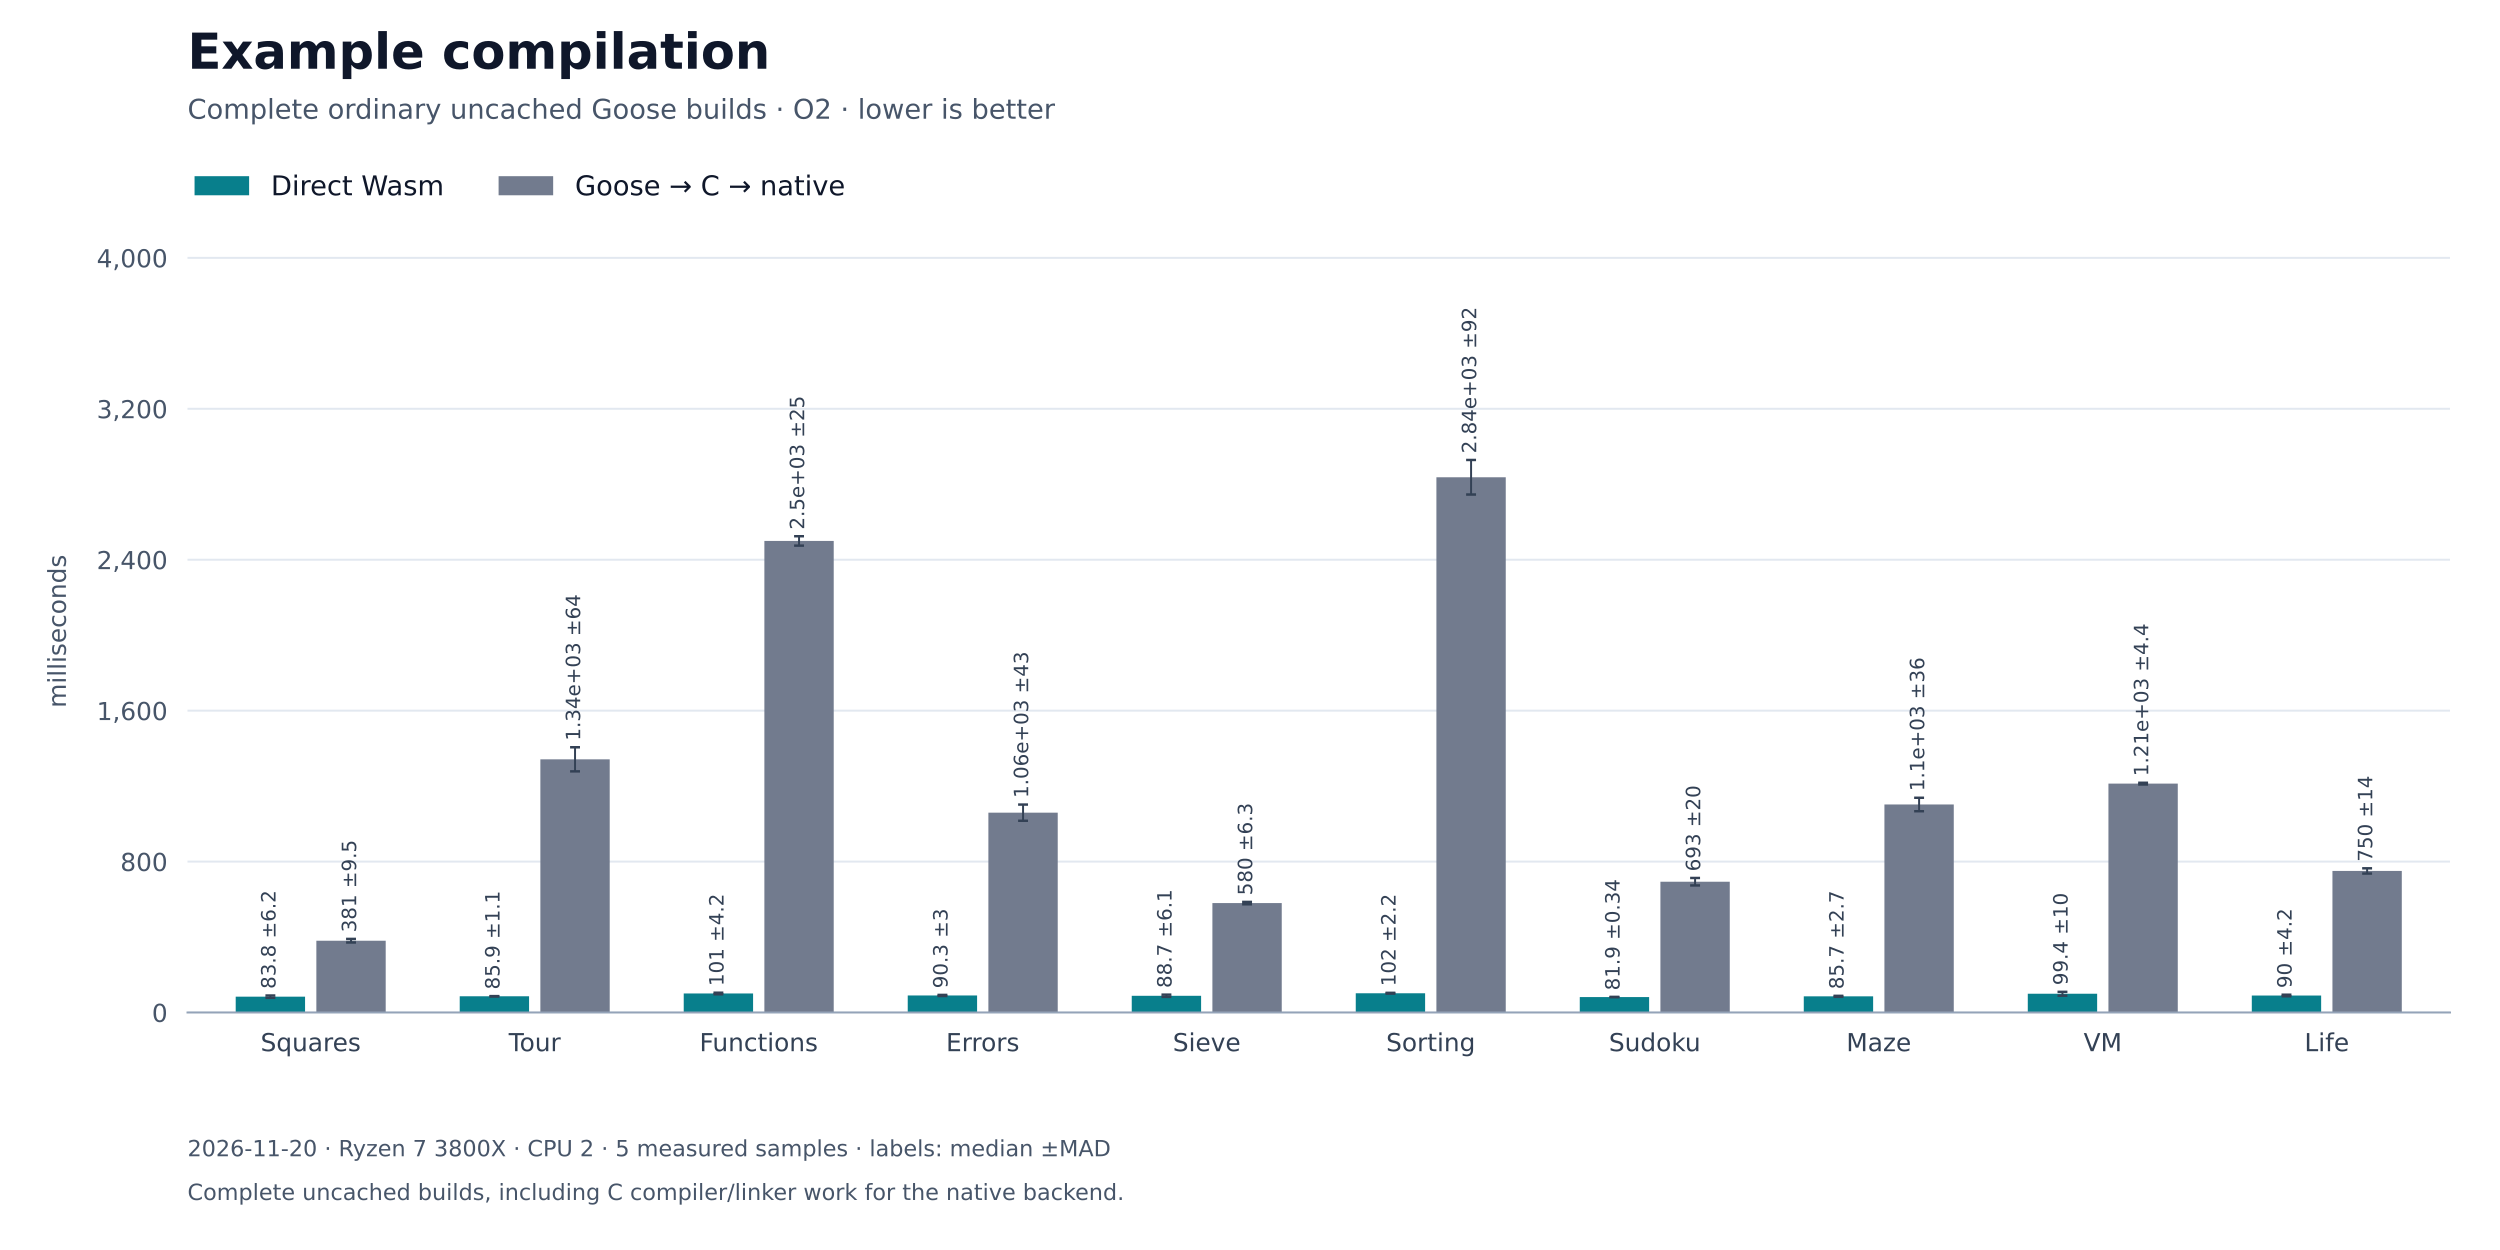
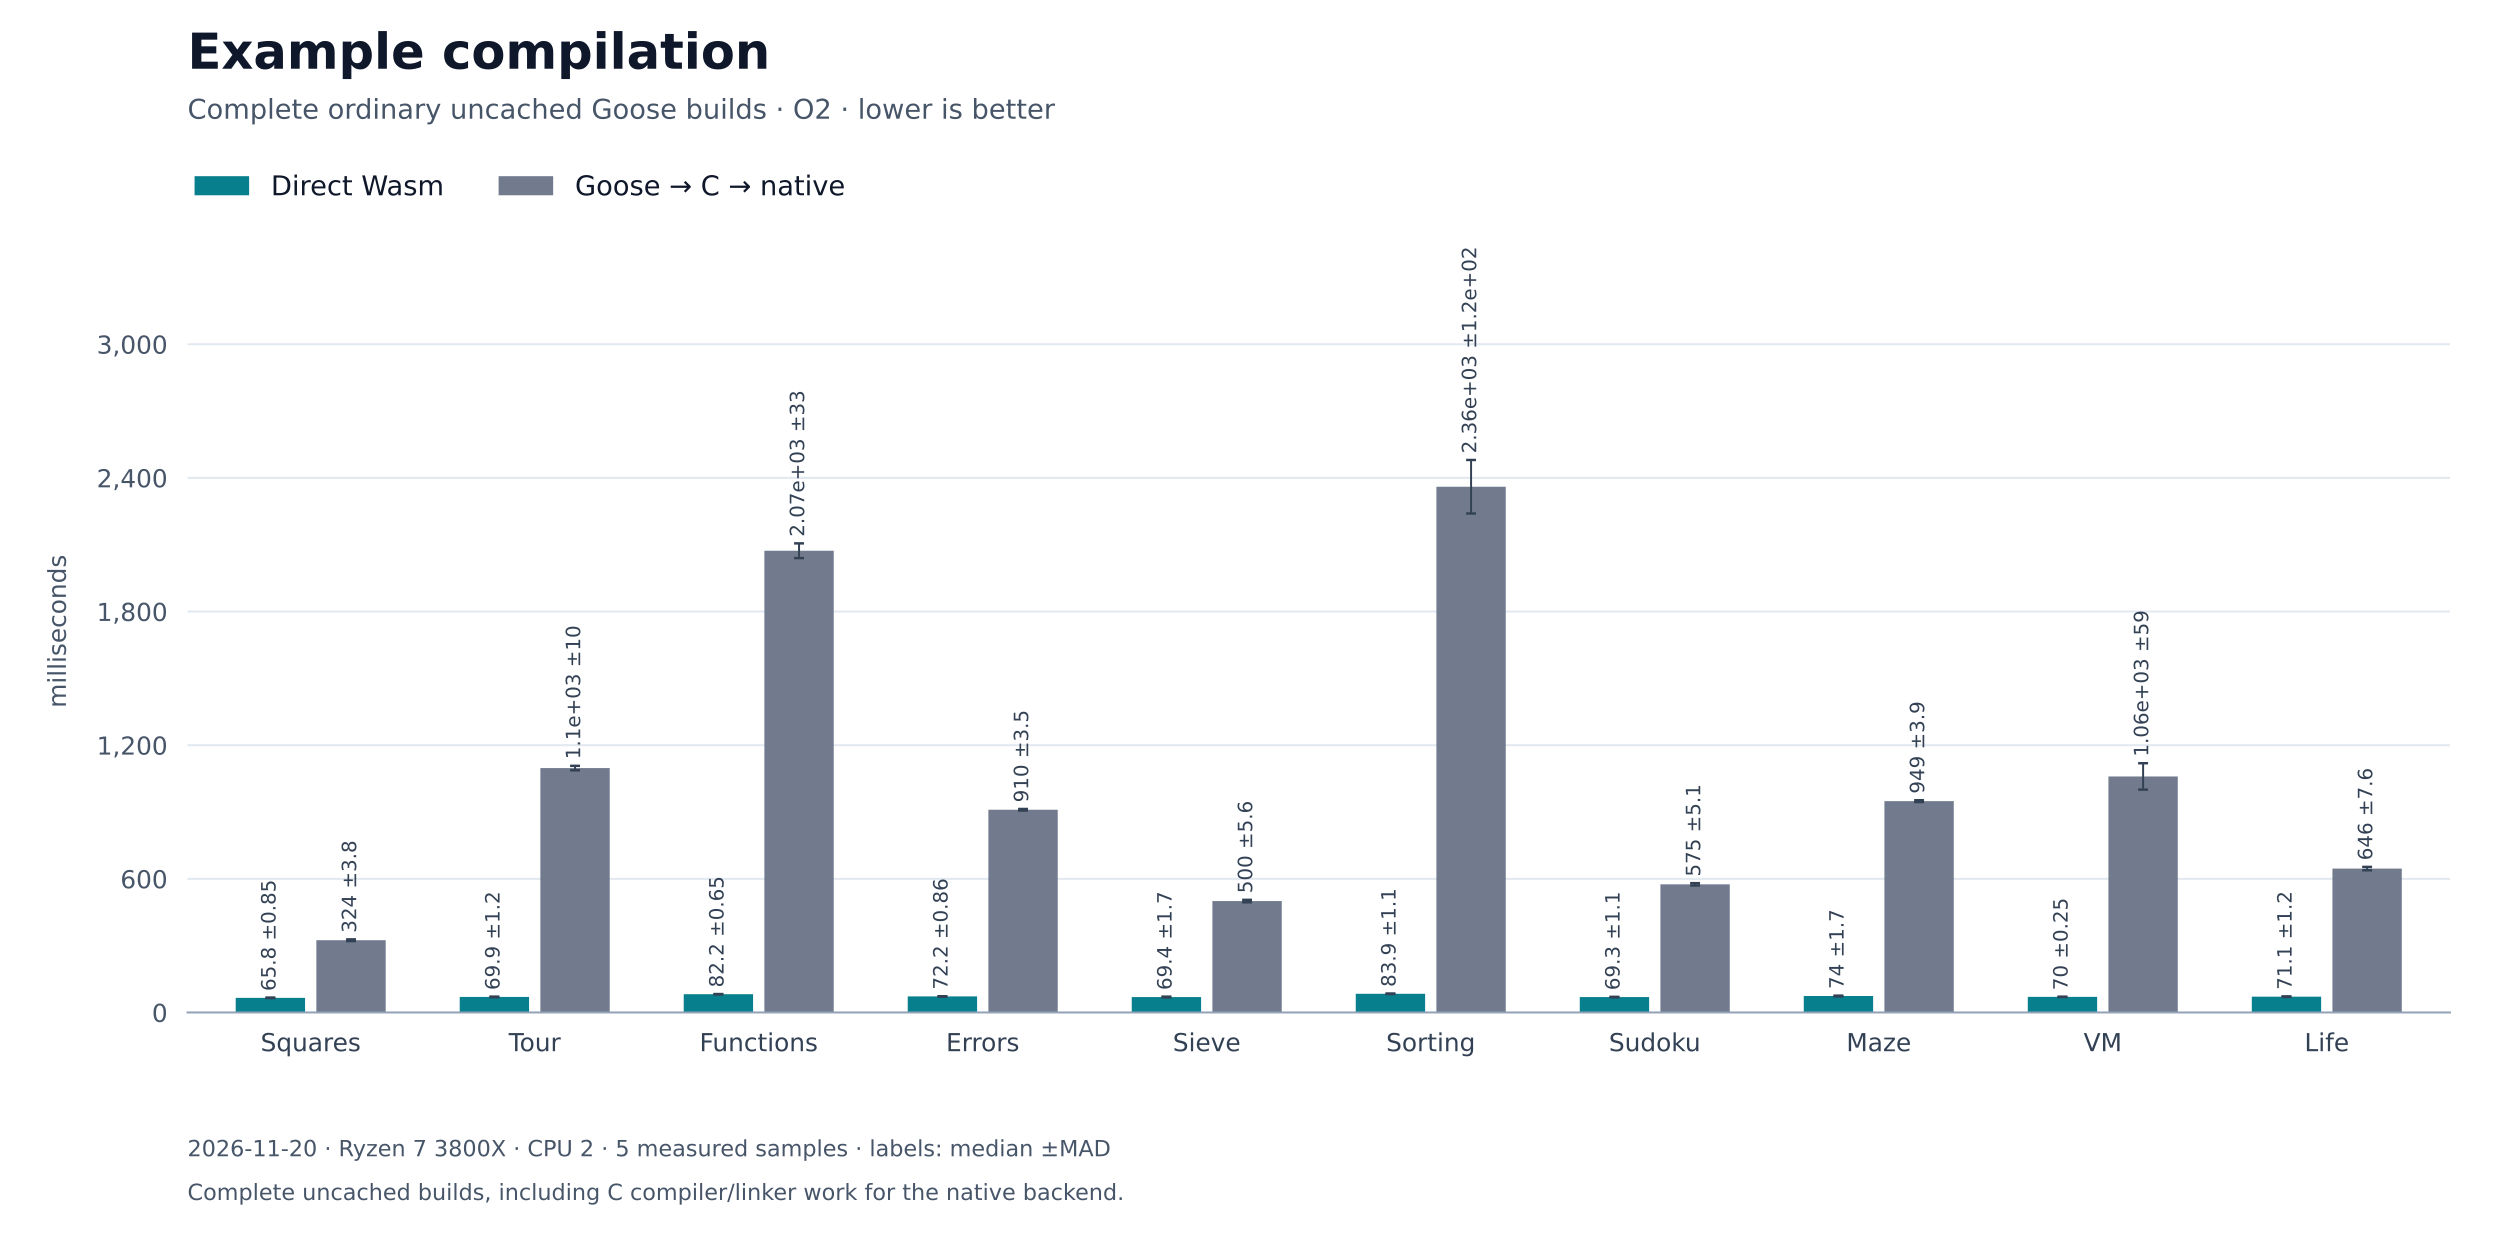
<svg xmlns="http://www.w3.org/2000/svg" xmlns:xlink="http://www.w3.org/1999/xlink" width="1008pt" height="504pt" viewBox="0 0 1008 504" version="1.1">
  <defs>
    <style type="text/css">*{stroke-linejoin: round; stroke-linecap: butt}</style>
  </defs>
  <g id="figure_1">
    <g id="patch_1">
      <path d="M 0 504 L 1008 504 L 1008 0 L 0 0 z " style="fill: #ffffff" />
    </g>
    <g id="axes_1">
      <g id="patch_2">
        <path d="M 75.6 408.24 L 987.84 408.24 L 987.84 100.8 L 75.6 100.8 z " style="fill: #ffffff" />
      </g>
      <g id="matplotlib.axis_1">
        <g id="xtick_1">
          <g id="line2d_1" />
          <g id="text_1">
            <text style="font-size: 10px; font-family: 'DejaVu Sans'; text-anchor: middle; fill: #334155" x="125.276" y="423.838" transform="rotate(-0 125.2764 423.8377)">Squares</text>
          </g>
        </g>
        <g id="xtick_2">
          <g id="line2d_2" />
          <g id="text_2">
            <text style="font-size: 10px; font-family: 'DejaVu Sans'; text-anchor: middle; fill: #334155" x="215.597" y="423.838" transform="rotate(-0 215.5972 423.8377)">Tour</text>
          </g>
        </g>
        <g id="xtick_3">
          <g id="line2d_3" />
          <g id="text_3">
            <text style="font-size: 10px; font-family: 'DejaVu Sans'; text-anchor: middle; fill: #334155" x="305.918" y="423.838" transform="rotate(-0 305.918 423.8384)">Functions</text>
          </g>
        </g>
        <g id="xtick_4">
          <g id="line2d_4" />
          <g id="text_4">
            <text style="font-size: 10px; font-family: 'DejaVu Sans'; text-anchor: middle; fill: #334155" x="396.239" y="423.838" transform="rotate(-0 396.2388 423.8377)">Errors</text>
          </g>
        </g>
        <g id="xtick_5">
          <g id="line2d_5" />
          <g id="text_5">
            <text style="font-size: 10px; font-family: 'DejaVu Sans'; text-anchor: middle; fill: #334155" x="486.56" y="423.838" transform="rotate(-0 486.5596 423.8384)">Sieve</text>
          </g>
        </g>
        <g id="xtick_6">
          <g id="line2d_6" />
          <g id="text_6">
            <text style="font-size: 10px; font-family: 'DejaVu Sans'; text-anchor: middle; fill: #334155" x="576.88" y="423.838" transform="rotate(-0 576.8804 423.8384)">Sorting</text>
          </g>
        </g>
        <g id="xtick_7">
          <g id="line2d_7" />
          <g id="text_7">
            <text style="font-size: 10px; font-family: 'DejaVu Sans'; text-anchor: middle; fill: #334155" x="667.201" y="423.838" transform="rotate(-0 667.2012 423.8384)">Sudoku</text>
          </g>
        </g>
        <g id="xtick_8">
          <g id="line2d_8" />
          <g id="text_8">
            <text style="font-size: 10px; font-family: 'DejaVu Sans'; text-anchor: middle; fill: #334155" x="757.522" y="423.838" transform="rotate(-0 757.522 423.8377)">Maze</text>
          </g>
        </g>
        <g id="xtick_9">
          <g id="line2d_9" />
          <g id="text_9">
            <text style="font-size: 10px; font-family: 'DejaVu Sans'; text-anchor: middle; fill: #334155" x="847.843" y="423.838" transform="rotate(-0 847.8428 423.8377)">VM</text>
          </g>
        </g>
        <g id="xtick_10">
          <g id="line2d_10" />
          <g id="text_10">
            <text style="font-size: 10px; font-family: 'DejaVu Sans'; text-anchor: middle; fill: #334155" x="938.164" y="423.838" transform="rotate(-0 938.1636 423.8384)">Life</text>
          </g>
        </g>
      </g>
      <g id="matplotlib.axis_2">
        <g id="ytick_1">
          <g id="line2d_11">
            <path d="M 75.6 408.24 L 987.84 408.24 " clip-path="url(#p27fe2b42cb)" style="fill: none; stroke: #e2e8f0; stroke-width: 0.8; stroke-linecap: square" />
          </g>
          <g id="line2d_12" />
          <g id="text_11">
            <text style="font-size: 10px; font-family: 'DejaVu Sans'; text-anchor: end; fill: #475569" x="67.6" y="412.039" transform="rotate(-0 67.6 412.0388)">0</text>
          </g>
        </g>
        <g id="ytick_2">
          <g id="line2d_13">
-             <path d="M 75.6 347.388 L 987.84 347.388 " clip-path="url(#p27fe2b42cb)" style="fill: none; stroke: #e2e8f0; stroke-width: 0.8; stroke-linecap: square" />
+             <path d="M 75.6 354.351 L 987.84 354.351 " clip-path="url(#p27fe2b42cb)" style="fill: none; stroke: #e2e8f0; stroke-width: 0.8; stroke-linecap: square" />
          </g>
          <g id="line2d_14" />
          <g id="text_12">
-             <text style="font-size: 10px; font-family: 'DejaVu Sans'; text-anchor: end; fill: #475569" x="67.6" y="351.187" transform="rotate(-0 67.6 351.1867)">800</text>
+             <text style="font-size: 10px; font-family: 'DejaVu Sans'; text-anchor: end; fill: #475569" x="67.6" y="358.15" transform="rotate(-0 67.6 358.1498)">600</text>
          </g>
        </g>
        <g id="ytick_3">
          <g id="line2d_15">
-             <path d="M 75.6 286.536 L 987.84 286.536 " clip-path="url(#p27fe2b42cb)" style="fill: none; stroke: #e2e8f0; stroke-width: 0.8; stroke-linecap: square" />
+             <path d="M 75.6 300.462 L 987.84 300.462 " clip-path="url(#p27fe2b42cb)" style="fill: none; stroke: #e2e8f0; stroke-width: 0.8; stroke-linecap: square" />
          </g>
          <g id="line2d_16" />
          <g id="text_13">
-             <text style="font-size: 10px; font-family: 'DejaVu Sans'; text-anchor: end; fill: #475569" x="67.6" y="290.335" transform="rotate(-0 67.6 290.3346)">1,600</text>
+             <text style="font-size: 10px; font-family: 'DejaVu Sans'; text-anchor: end; fill: #475569" x="67.6" y="304.261" transform="rotate(-0 67.6 304.2607)">1,200</text>
          </g>
        </g>
        <g id="ytick_4">
          <g id="line2d_17">
-             <path d="M 75.6 225.684 L 987.84 225.684 " clip-path="url(#p27fe2b42cb)" style="fill: none; stroke: #e2e8f0; stroke-width: 0.8; stroke-linecap: square" />
+             <path d="M 75.6 246.573 L 987.84 246.573 " clip-path="url(#p27fe2b42cb)" style="fill: none; stroke: #e2e8f0; stroke-width: 0.8; stroke-linecap: square" />
          </g>
          <g id="line2d_18" />
          <g id="text_14">
-             <text style="font-size: 10px; font-family: 'DejaVu Sans'; text-anchor: end; fill: #475569" x="67.6" y="229.483" transform="rotate(-0 67.6 229.4825)">2,400</text>
+             <text style="font-size: 10px; font-family: 'DejaVu Sans'; text-anchor: end; fill: #475569" x="67.6" y="250.372" transform="rotate(-0 67.6 250.3716)">1,800</text>
          </g>
        </g>
        <g id="ytick_5">
          <g id="line2d_19">
-             <path d="M 75.6 164.832 L 987.84 164.832 " clip-path="url(#p27fe2b42cb)" style="fill: none; stroke: #e2e8f0; stroke-width: 0.8; stroke-linecap: square" />
+             <path d="M 75.6 192.684 L 987.84 192.684 " clip-path="url(#p27fe2b42cb)" style="fill: none; stroke: #e2e8f0; stroke-width: 0.8; stroke-linecap: square" />
          </g>
          <g id="line2d_20" />
          <g id="text_15">
-             <text style="font-size: 10px; font-family: 'DejaVu Sans'; text-anchor: end; fill: #475569" x="67.6" y="168.63" transform="rotate(-0 67.6 168.6305)">3,200</text>
+             <text style="font-size: 10px; font-family: 'DejaVu Sans'; text-anchor: end; fill: #475569" x="67.6" y="196.483" transform="rotate(-0 67.6 196.4826)">2,400</text>
          </g>
        </g>
        <g id="ytick_6">
          <g id="line2d_21">
-             <path d="M 75.6 103.98 L 987.84 103.98 " clip-path="url(#p27fe2b42cb)" style="fill: none; stroke: #e2e8f0; stroke-width: 0.8; stroke-linecap: square" />
+             <path d="M 75.6 138.795 L 987.84 138.795 " clip-path="url(#p27fe2b42cb)" style="fill: none; stroke: #e2e8f0; stroke-width: 0.8; stroke-linecap: square" />
          </g>
          <g id="line2d_22" />
          <g id="text_16">
-             <text style="font-size: 10px; font-family: 'DejaVu Sans'; text-anchor: end; fill: #475569" x="67.6" y="107.778" transform="rotate(-0 67.6 107.7784)">4,000</text>
+             <text style="font-size: 10px; font-family: 'DejaVu Sans'; text-anchor: end; fill: #475569" x="67.6" y="142.594" transform="rotate(-0 67.6 142.5935)">3,000</text>
          </g>
        </g>
        <g id="text_17">
          <text style="font-size: 10px; font-family: 'DejaVu Sans'; text-anchor: middle; fill: #475569" x="26.57" y="254.52" transform="rotate(-90 26.56953 254.52)">milliseconds</text>
        </g>
      </g>
      <g id="patch_3">
-         <path d="M 95.037 408.24 L 123 408.24 L 123 401.866 L 95.037 401.866 z " clip-path="url(#p27fe2b42cb)" style="fill: #087f8c" />
+         <path d="M 95.037 408.24 L 123 408.24 L 123 402.329 L 95.037 402.329 z " clip-path="url(#p27fe2b42cb)" style="fill: #087f8c" />
      </g>
      <g id="patch_4">
-         <path d="M 185.358 408.24 L 213.321 408.24 L 213.321 401.702 L 185.358 401.702 z " clip-path="url(#p27fe2b42cb)" style="fill: #087f8c" />
+         <path d="M 185.358 408.24 L 213.321 408.24 L 213.321 401.961 L 185.358 401.961 z " clip-path="url(#p27fe2b42cb)" style="fill: #087f8c" />
      </g>
      <g id="patch_5">
-         <path d="M 275.679 408.24 L 303.642 408.24 L 303.642 400.568 L 275.679 400.568 z " clip-path="url(#p27fe2b42cb)" style="fill: #087f8c" />
+         <path d="M 275.679 408.24 L 303.642 408.24 L 303.642 400.853 L 275.679 400.853 z " clip-path="url(#p27fe2b42cb)" style="fill: #087f8c" />
      </g>
      <g id="patch_6">
-         <path d="M 365.999 408.24 L 393.963 408.24 L 393.963 401.372 L 365.999 401.372 z " clip-path="url(#p27fe2b42cb)" style="fill: #087f8c" />
+         <path d="M 365.999 408.24 L 393.963 408.24 L 393.963 401.752 L 365.999 401.752 z " clip-path="url(#p27fe2b42cb)" style="fill: #087f8c" />
      </g>
      <g id="patch_7">
-         <path d="M 456.32 408.24 L 484.284 408.24 L 484.284 401.496 L 456.32 401.496 z " clip-path="url(#p27fe2b42cb)" style="fill: #087f8c" />
+         <path d="M 456.32 408.24 L 484.284 408.24 L 484.284 402.005 L 456.32 402.005 z " clip-path="url(#p27fe2b42cb)" style="fill: #087f8c" />
      </g>
      <g id="patch_8">
-         <path d="M 546.641 408.24 L 574.604 408.24 L 574.604 400.474 L 546.641 400.474 z " clip-path="url(#p27fe2b42cb)" style="fill: #087f8c" />
+         <path d="M 546.641 408.24 L 574.604 408.24 L 574.604 400.702 L 546.641 400.702 z " clip-path="url(#p27fe2b42cb)" style="fill: #087f8c" />
      </g>
      <g id="patch_9">
-         <path d="M 636.962 408.24 L 664.925 408.24 L 664.925 402.012 L 636.962 402.012 z " clip-path="url(#p27fe2b42cb)" style="fill: #087f8c" />
+         <path d="M 636.962 408.24 L 664.925 408.24 L 664.925 402.014 L 636.962 402.014 z " clip-path="url(#p27fe2b42cb)" style="fill: #087f8c" />
      </g>
      <g id="patch_10">
-         <path d="M 727.283 408.24 L 755.246 408.24 L 755.246 401.722 L 727.283 401.722 z " clip-path="url(#p27fe2b42cb)" style="fill: #087f8c" />
+         <path d="M 727.283 408.24 L 755.246 408.24 L 755.246 401.596 L 727.283 401.596 z " clip-path="url(#p27fe2b42cb)" style="fill: #087f8c" />
      </g>
      <g id="patch_11">
-         <path d="M 817.603 408.24 L 845.567 408.24 L 845.567 400.677 L 817.603 400.677 z " clip-path="url(#p27fe2b42cb)" style="fill: #087f8c" />
+         <path d="M 817.603 408.24 L 845.567 408.24 L 845.567 401.95 L 817.603 401.95 z " clip-path="url(#p27fe2b42cb)" style="fill: #087f8c" />
      </g>
      <g id="patch_12">
-         <path d="M 907.924 408.24 L 935.887 408.24 L 935.887 401.391 L 907.924 401.391 z " clip-path="url(#p27fe2b42cb)" style="fill: #087f8c" />
+         <path d="M 907.924 408.24 L 935.887 408.24 L 935.887 401.856 L 907.924 401.856 z " clip-path="url(#p27fe2b42cb)" style="fill: #087f8c" />
      </g>
      <g id="patch_13">
-         <path d="M 127.553 408.24 L 155.516 408.24 L 155.516 379.296 L 127.553 379.296 z " clip-path="url(#p27fe2b42cb)" style="fill: #727b8e" />
+         <path d="M 127.553 408.24 L 155.516 408.24 L 155.516 379.099 L 127.553 379.099 z " clip-path="url(#p27fe2b42cb)" style="fill: #727b8e" />
      </g>
      <g id="patch_14">
-         <path d="M 217.873 408.24 L 245.837 408.24 L 245.837 306.157 L 217.873 306.157 z " clip-path="url(#p27fe2b42cb)" style="fill: #727b8e" />
+         <path d="M 217.873 408.24 L 245.837 408.24 L 245.837 309.683 L 217.873 309.683 z " clip-path="url(#p27fe2b42cb)" style="fill: #727b8e" />
      </g>
      <g id="patch_15">
-         <path d="M 308.194 408.24 L 336.157 408.24 L 336.157 218.102 L 308.194 218.102 z " clip-path="url(#p27fe2b42cb)" style="fill: #727b8e" />
+         <path d="M 308.194 408.24 L 336.157 408.24 L 336.157 222.057 L 308.194 222.057 z " clip-path="url(#p27fe2b42cb)" style="fill: #727b8e" />
      </g>
      <g id="patch_16">
-         <path d="M 398.515 408.24 L 426.478 408.24 L 426.478 327.665 L 398.515 327.665 z " clip-path="url(#p27fe2b42cb)" style="fill: #727b8e" />
+         <path d="M 398.515 408.24 L 426.478 408.24 L 426.478 326.494 L 398.515 326.494 z " clip-path="url(#p27fe2b42cb)" style="fill: #727b8e" />
      </g>
      <g id="patch_17">
-         <path d="M 488.836 408.24 L 516.799 408.24 L 516.799 364.12 L 488.836 364.12 z " clip-path="url(#p27fe2b42cb)" style="fill: #727b8e" />
+         <path d="M 488.836 408.24 L 516.799 408.24 L 516.799 363.307 L 488.836 363.307 z " clip-path="url(#p27fe2b42cb)" style="fill: #727b8e" />
      </g>
      <g id="patch_18">
-         <path d="M 579.156 408.24 L 607.12 408.24 L 607.12 192.426 L 579.156 192.426 z " clip-path="url(#p27fe2b42cb)" style="fill: #727b8e" />
+         <path d="M 579.156 408.24 L 607.12 408.24 L 607.12 196.251 L 579.156 196.251 z " clip-path="url(#p27fe2b42cb)" style="fill: #727b8e" />
      </g>
      <g id="patch_19">
-         <path d="M 669.477 408.24 L 697.441 408.24 L 697.441 355.506 L 669.477 355.506 z " clip-path="url(#p27fe2b42cb)" style="fill: #727b8e" />
+         <path d="M 669.477 408.24 L 697.441 408.24 L 697.441 356.565 L 669.477 356.565 z " clip-path="url(#p27fe2b42cb)" style="fill: #727b8e" />
      </g>
      <g id="patch_20">
-         <path d="M 759.798 408.24 L 787.761 408.24 L 787.761 324.371 L 759.798 324.371 z " clip-path="url(#p27fe2b42cb)" style="fill: #727b8e" />
+         <path d="M 759.798 408.24 L 787.761 408.24 L 787.761 323.016 L 759.798 323.016 z " clip-path="url(#p27fe2b42cb)" style="fill: #727b8e" />
      </g>
      <g id="patch_21">
-         <path d="M 850.119 408.24 L 878.082 408.24 L 878.082 315.961 L 850.119 315.961 z " clip-path="url(#p27fe2b42cb)" style="fill: #727b8e" />
+         <path d="M 850.119 408.24 L 878.082 408.24 L 878.082 313.06 L 850.119 313.06 z " clip-path="url(#p27fe2b42cb)" style="fill: #727b8e" />
      </g>
      <g id="patch_22">
-         <path d="M 940.44 408.24 L 968.403 408.24 L 968.403 351.164 L 940.44 351.164 z " clip-path="url(#p27fe2b42cb)" style="fill: #727b8e" />
+         <path d="M 940.44 408.24 L 968.403 408.24 L 968.403 350.216 L 940.44 350.216 z " clip-path="url(#p27fe2b42cb)" style="fill: #727b8e" />
      </g>
      <g id="LineCollection_1">
-         <path d="M 109.019 402.336 L 109.019 401.397 " clip-path="url(#p27fe2b42cb)" style="fill: none; stroke: #334155; stroke-width: 0.8" />
-         <path d="M 199.339 401.787 L 199.339 401.617 " clip-path="url(#p27fe2b42cb)" style="fill: none; stroke: #334155; stroke-width: 0.8" />
-         <path d="M 289.66 400.889 L 289.66 400.247 " clip-path="url(#p27fe2b42cb)" style="fill: none; stroke: #334155; stroke-width: 0.8" />
-         <path d="M 379.981 401.598 L 379.981 401.145 " clip-path="url(#p27fe2b42cb)" style="fill: none; stroke: #334155; stroke-width: 0.8" />
-         <path d="M 470.302 401.959 L 470.302 401.034 " clip-path="url(#p27fe2b42cb)" style="fill: none; stroke: #334155; stroke-width: 0.8" />
-         <path d="M 560.623 400.641 L 560.623 400.307 " clip-path="url(#p27fe2b42cb)" style="fill: none; stroke: #334155; stroke-width: 0.8" />
-         <path d="M 650.943 402.038 L 650.943 401.986 " clip-path="url(#p27fe2b42cb)" style="fill: none; stroke: #334155; stroke-width: 0.8" />
-         <path d="M 741.264 401.927 L 741.264 401.517 " clip-path="url(#p27fe2b42cb)" style="fill: none; stroke: #334155; stroke-width: 0.8" />
-         <path d="M 831.585 401.458 L 831.585 399.897 " clip-path="url(#p27fe2b42cb)" style="fill: none; stroke: #334155; stroke-width: 0.8" />
-         <path d="M 921.906 401.712 L 921.906 401.07 " clip-path="url(#p27fe2b42cb)" style="fill: none; stroke: #334155; stroke-width: 0.8" />
+         <path d="M 109.019 402.405 L 109.019 402.253 " clip-path="url(#p27fe2b42cb)" style="fill: none; stroke: #334155; stroke-width: 0.8" />
+         <path d="M 199.339 402.07 L 199.339 401.853 " clip-path="url(#p27fe2b42cb)" style="fill: none; stroke: #334155; stroke-width: 0.8" />
+         <path d="M 289.66 400.911 L 289.66 400.795 " clip-path="url(#p27fe2b42cb)" style="fill: none; stroke: #334155; stroke-width: 0.8" />
+         <path d="M 379.981 401.828 L 379.981 401.675 " clip-path="url(#p27fe2b42cb)" style="fill: none; stroke: #334155; stroke-width: 0.8" />
+         <path d="M 470.302 402.158 L 470.302 401.853 " clip-path="url(#p27fe2b42cb)" style="fill: none; stroke: #334155; stroke-width: 0.8" />
+         <path d="M 560.623 400.799 L 560.623 400.605 " clip-path="url(#p27fe2b42cb)" style="fill: none; stroke: #334155; stroke-width: 0.8" />
+         <path d="M 650.943 402.109 L 650.943 401.919 " clip-path="url(#p27fe2b42cb)" style="fill: none; stroke: #334155; stroke-width: 0.8" />
+         <path d="M 741.264 401.752 L 741.264 401.439 " clip-path="url(#p27fe2b42cb)" style="fill: none; stroke: #334155; stroke-width: 0.8" />
+         <path d="M 831.585 401.973 L 831.585 401.928 " clip-path="url(#p27fe2b42cb)" style="fill: none; stroke: #334155; stroke-width: 0.8" />
+         <path d="M 921.906 401.967 L 921.906 401.746 " clip-path="url(#p27fe2b42cb)" style="fill: none; stroke: #334155; stroke-width: 0.8" />
      </g>
      <g id="line2d_23">
        <defs>
          <path id="m630ef24590" d="M 2 0 L -2 -0 " style="stroke: #334155" />
        </defs>
        <g clip-path="url(#p27fe2b42cb)">
-           <use xlink:href="#m630ef24590" x="109.019" y="402.336" style="fill: #1f77b4; stroke: #334155" />
-           <use xlink:href="#m630ef24590" x="199.339" y="401.787" style="fill: #1f77b4; stroke: #334155" />
-           <use xlink:href="#m630ef24590" x="289.66" y="400.889" style="fill: #1f77b4; stroke: #334155" />
-           <use xlink:href="#m630ef24590" x="379.981" y="401.598" style="fill: #1f77b4; stroke: #334155" />
-           <use xlink:href="#m630ef24590" x="470.302" y="401.959" style="fill: #1f77b4; stroke: #334155" />
-           <use xlink:href="#m630ef24590" x="560.623" y="400.641" style="fill: #1f77b4; stroke: #334155" />
-           <use xlink:href="#m630ef24590" x="650.943" y="402.038" style="fill: #1f77b4; stroke: #334155" />
-           <use xlink:href="#m630ef24590" x="741.264" y="401.927" style="fill: #1f77b4; stroke: #334155" />
-           <use xlink:href="#m630ef24590" x="831.585" y="401.458" style="fill: #1f77b4; stroke: #334155" />
-           <use xlink:href="#m630ef24590" x="921.906" y="401.712" style="fill: #1f77b4; stroke: #334155" />
+           <use xlink:href="#m630ef24590" x="109.019" y="402.405" style="fill: #1f77b4; stroke: #334155" />
+           <use xlink:href="#m630ef24590" x="199.339" y="402.07" style="fill: #1f77b4; stroke: #334155" />
+           <use xlink:href="#m630ef24590" x="289.66" y="400.911" style="fill: #1f77b4; stroke: #334155" />
+           <use xlink:href="#m630ef24590" x="379.981" y="401.828" style="fill: #1f77b4; stroke: #334155" />
+           <use xlink:href="#m630ef24590" x="470.302" y="402.158" style="fill: #1f77b4; stroke: #334155" />
+           <use xlink:href="#m630ef24590" x="560.623" y="400.799" style="fill: #1f77b4; stroke: #334155" />
+           <use xlink:href="#m630ef24590" x="650.943" y="402.109" style="fill: #1f77b4; stroke: #334155" />
+           <use xlink:href="#m630ef24590" x="741.264" y="401.752" style="fill: #1f77b4; stroke: #334155" />
+           <use xlink:href="#m630ef24590" x="831.585" y="401.973" style="fill: #1f77b4; stroke: #334155" />
+           <use xlink:href="#m630ef24590" x="921.906" y="401.967" style="fill: #1f77b4; stroke: #334155" />
        </g>
      </g>
      <g id="line2d_24">
        <g clip-path="url(#p27fe2b42cb)">
-           <use xlink:href="#m630ef24590" x="109.019" y="401.397" style="fill: #1f77b4; stroke: #334155" />
-           <use xlink:href="#m630ef24590" x="199.339" y="401.617" style="fill: #1f77b4; stroke: #334155" />
-           <use xlink:href="#m630ef24590" x="289.66" y="400.247" style="fill: #1f77b4; stroke: #334155" />
-           <use xlink:href="#m630ef24590" x="379.981" y="401.145" style="fill: #1f77b4; stroke: #334155" />
-           <use xlink:href="#m630ef24590" x="470.302" y="401.034" style="fill: #1f77b4; stroke: #334155" />
-           <use xlink:href="#m630ef24590" x="560.623" y="400.307" style="fill: #1f77b4; stroke: #334155" />
-           <use xlink:href="#m630ef24590" x="650.943" y="401.986" style="fill: #1f77b4; stroke: #334155" />
-           <use xlink:href="#m630ef24590" x="741.264" y="401.517" style="fill: #1f77b4; stroke: #334155" />
-           <use xlink:href="#m630ef24590" x="831.585" y="399.897" style="fill: #1f77b4; stroke: #334155" />
-           <use xlink:href="#m630ef24590" x="921.906" y="401.07" style="fill: #1f77b4; stroke: #334155" />
+           <use xlink:href="#m630ef24590" x="109.019" y="402.253" style="fill: #1f77b4; stroke: #334155" />
+           <use xlink:href="#m630ef24590" x="199.339" y="401.853" style="fill: #1f77b4; stroke: #334155" />
+           <use xlink:href="#m630ef24590" x="289.66" y="400.795" style="fill: #1f77b4; stroke: #334155" />
+           <use xlink:href="#m630ef24590" x="379.981" y="401.675" style="fill: #1f77b4; stroke: #334155" />
+           <use xlink:href="#m630ef24590" x="470.302" y="401.853" style="fill: #1f77b4; stroke: #334155" />
+           <use xlink:href="#m630ef24590" x="560.623" y="400.605" style="fill: #1f77b4; stroke: #334155" />
+           <use xlink:href="#m630ef24590" x="650.943" y="401.919" style="fill: #1f77b4; stroke: #334155" />
+           <use xlink:href="#m630ef24590" x="741.264" y="401.439" style="fill: #1f77b4; stroke: #334155" />
+           <use xlink:href="#m630ef24590" x="831.585" y="401.928" style="fill: #1f77b4; stroke: #334155" />
+           <use xlink:href="#m630ef24590" x="921.906" y="401.746" style="fill: #1f77b4; stroke: #334155" />
        </g>
      </g>
      <g id="LineCollection_2">
-         <path d="M 141.534 380.016 L 141.534 378.576 " clip-path="url(#p27fe2b42cb)" style="fill: none; stroke: #334155; stroke-width: 0.8" />
-         <path d="M 231.855 311.015 L 231.855 301.299 " clip-path="url(#p27fe2b42cb)" style="fill: none; stroke: #334155; stroke-width: 0.8" />
-         <path d="M 322.176 219.988 L 322.176 216.216 " clip-path="url(#p27fe2b42cb)" style="fill: none; stroke: #334155; stroke-width: 0.8" />
-         <path d="M 412.497 330.933 L 412.497 324.397 " clip-path="url(#p27fe2b42cb)" style="fill: none; stroke: #334155; stroke-width: 0.8" />
-         <path d="M 502.817 364.6 L 502.817 363.64 " clip-path="url(#p27fe2b42cb)" style="fill: none; stroke: #334155; stroke-width: 0.8" />
-         <path d="M 593.138 199.395 L 593.138 185.457 " clip-path="url(#p27fe2b42cb)" style="fill: none; stroke: #334155; stroke-width: 0.8" />
-         <path d="M 683.459 357.015 L 683.459 353.997 " clip-path="url(#p27fe2b42cb)" style="fill: none; stroke: #334155; stroke-width: 0.8" />
-         <path d="M 773.78 327.083 L 773.78 321.658 " clip-path="url(#p27fe2b42cb)" style="fill: none; stroke: #334155; stroke-width: 0.8" />
-         <path d="M 864.101 316.299 L 864.101 315.623 " clip-path="url(#p27fe2b42cb)" style="fill: none; stroke: #334155; stroke-width: 0.8" />
-         <path d="M 954.421 352.226 L 954.421 350.102 " clip-path="url(#p27fe2b42cb)" style="fill: none; stroke: #334155; stroke-width: 0.8" />
+         <path d="M 141.534 379.441 L 141.534 378.756 " clip-path="url(#p27fe2b42cb)" style="fill: none; stroke: #334155; stroke-width: 0.8" />
+         <path d="M 231.855 310.588 L 231.855 308.778 " clip-path="url(#p27fe2b42cb)" style="fill: none; stroke: #334155; stroke-width: 0.8" />
+         <path d="M 322.176 225.034 L 322.176 219.08 " clip-path="url(#p27fe2b42cb)" style="fill: none; stroke: #334155; stroke-width: 0.8" />
+         <path d="M 412.497 326.812 L 412.497 326.176 " clip-path="url(#p27fe2b42cb)" style="fill: none; stroke: #334155; stroke-width: 0.8" />
+         <path d="M 502.817 363.807 L 502.817 362.806 " clip-path="url(#p27fe2b42cb)" style="fill: none; stroke: #334155; stroke-width: 0.8" />
+         <path d="M 593.138 207.045 L 593.138 185.457 " clip-path="url(#p27fe2b42cb)" style="fill: none; stroke: #334155; stroke-width: 0.8" />
+         <path d="M 683.459 357.026 L 683.459 356.103 " clip-path="url(#p27fe2b42cb)" style="fill: none; stroke: #334155; stroke-width: 0.8" />
+         <path d="M 773.78 323.367 L 773.78 322.665 " clip-path="url(#p27fe2b42cb)" style="fill: none; stroke: #334155; stroke-width: 0.8" />
+         <path d="M 864.101 318.378 L 864.101 307.742 " clip-path="url(#p27fe2b42cb)" style="fill: none; stroke: #334155; stroke-width: 0.8" />
+         <path d="M 954.421 350.896 L 954.421 349.536 " clip-path="url(#p27fe2b42cb)" style="fill: none; stroke: #334155; stroke-width: 0.8" />
      </g>
      <g id="line2d_25">
        <g clip-path="url(#p27fe2b42cb)">
-           <use xlink:href="#m630ef24590" x="141.534" y="380.016" style="fill: #1f77b4; stroke: #334155" />
-           <use xlink:href="#m630ef24590" x="231.855" y="311.015" style="fill: #1f77b4; stroke: #334155" />
-           <use xlink:href="#m630ef24590" x="322.176" y="219.988" style="fill: #1f77b4; stroke: #334155" />
-           <use xlink:href="#m630ef24590" x="412.497" y="330.933" style="fill: #1f77b4; stroke: #334155" />
-           <use xlink:href="#m630ef24590" x="502.817" y="364.6" style="fill: #1f77b4; stroke: #334155" />
-           <use xlink:href="#m630ef24590" x="593.138" y="199.395" style="fill: #1f77b4; stroke: #334155" />
-           <use xlink:href="#m630ef24590" x="683.459" y="357.015" style="fill: #1f77b4; stroke: #334155" />
-           <use xlink:href="#m630ef24590" x="773.78" y="327.083" style="fill: #1f77b4; stroke: #334155" />
-           <use xlink:href="#m630ef24590" x="864.101" y="316.299" style="fill: #1f77b4; stroke: #334155" />
-           <use xlink:href="#m630ef24590" x="954.421" y="352.226" style="fill: #1f77b4; stroke: #334155" />
+           <use xlink:href="#m630ef24590" x="141.534" y="379.441" style="fill: #1f77b4; stroke: #334155" />
+           <use xlink:href="#m630ef24590" x="231.855" y="310.588" style="fill: #1f77b4; stroke: #334155" />
+           <use xlink:href="#m630ef24590" x="322.176" y="225.034" style="fill: #1f77b4; stroke: #334155" />
+           <use xlink:href="#m630ef24590" x="412.497" y="326.812" style="fill: #1f77b4; stroke: #334155" />
+           <use xlink:href="#m630ef24590" x="502.817" y="363.807" style="fill: #1f77b4; stroke: #334155" />
+           <use xlink:href="#m630ef24590" x="593.138" y="207.045" style="fill: #1f77b4; stroke: #334155" />
+           <use xlink:href="#m630ef24590" x="683.459" y="357.026" style="fill: #1f77b4; stroke: #334155" />
+           <use xlink:href="#m630ef24590" x="773.78" y="323.367" style="fill: #1f77b4; stroke: #334155" />
+           <use xlink:href="#m630ef24590" x="864.101" y="318.378" style="fill: #1f77b4; stroke: #334155" />
+           <use xlink:href="#m630ef24590" x="954.421" y="350.896" style="fill: #1f77b4; stroke: #334155" />
        </g>
      </g>
      <g id="line2d_26">
        <g clip-path="url(#p27fe2b42cb)">
-           <use xlink:href="#m630ef24590" x="141.534" y="378.576" style="fill: #1f77b4; stroke: #334155" />
-           <use xlink:href="#m630ef24590" x="231.855" y="301.299" style="fill: #1f77b4; stroke: #334155" />
-           <use xlink:href="#m630ef24590" x="322.176" y="216.216" style="fill: #1f77b4; stroke: #334155" />
-           <use xlink:href="#m630ef24590" x="412.497" y="324.397" style="fill: #1f77b4; stroke: #334155" />
-           <use xlink:href="#m630ef24590" x="502.817" y="363.64" style="fill: #1f77b4; stroke: #334155" />
+           <use xlink:href="#m630ef24590" x="141.534" y="378.756" style="fill: #1f77b4; stroke: #334155" />
+           <use xlink:href="#m630ef24590" x="231.855" y="308.778" style="fill: #1f77b4; stroke: #334155" />
+           <use xlink:href="#m630ef24590" x="322.176" y="219.08" style="fill: #1f77b4; stroke: #334155" />
+           <use xlink:href="#m630ef24590" x="412.497" y="326.176" style="fill: #1f77b4; stroke: #334155" />
+           <use xlink:href="#m630ef24590" x="502.817" y="362.806" style="fill: #1f77b4; stroke: #334155" />
          <use xlink:href="#m630ef24590" x="593.138" y="185.457" style="fill: #1f77b4; stroke: #334155" />
-           <use xlink:href="#m630ef24590" x="683.459" y="353.997" style="fill: #1f77b4; stroke: #334155" />
-           <use xlink:href="#m630ef24590" x="773.78" y="321.658" style="fill: #1f77b4; stroke: #334155" />
-           <use xlink:href="#m630ef24590" x="864.101" y="315.623" style="fill: #1f77b4; stroke: #334155" />
-           <use xlink:href="#m630ef24590" x="954.421" y="350.102" style="fill: #1f77b4; stroke: #334155" />
+           <use xlink:href="#m630ef24590" x="683.459" y="356.103" style="fill: #1f77b4; stroke: #334155" />
+           <use xlink:href="#m630ef24590" x="773.78" y="322.665" style="fill: #1f77b4; stroke: #334155" />
+           <use xlink:href="#m630ef24590" x="864.101" y="307.742" style="fill: #1f77b4; stroke: #334155" />
+           <use xlink:href="#m630ef24590" x="954.421" y="349.536" style="fill: #1f77b4; stroke: #334155" />
        </g>
      </g>
      <g id="patch_23">
        <path d="M 75.6 408.24 L 987.84 408.24 " style="fill: none; stroke: #94a3b8; stroke-width: 0.8; stroke-linejoin: miter; stroke-linecap: square" />
      </g>
      <g id="text_18">
-         <text style="font-size: 8px; font-family: 'DejaVu Sans'; fill: #334155" transform="translate(111.0968 398.7232) rotate(-90)">83.8 ±6.2</text>
+         <text style="font-size: 8px; font-family: 'DejaVu Sans'; fill: #334155" transform="translate(111.0968 399.5794) rotate(-90)">65.8 ±0.85</text>
      </g>
      <g id="text_19">
-         <text style="font-size: 8px; font-family: 'DejaVu Sans'; fill: #334155" transform="translate(201.4176 398.944) rotate(-90)">85.9 ±1.1</text>
+         <text style="font-size: 8px; font-family: 'DejaVu Sans'; fill: #334155" transform="translate(201.4176 399.1794) rotate(-90)">69.9 ±1.2</text>
      </g>
      <g id="text_20">
-         <text style="font-size: 8px; font-family: 'DejaVu Sans'; fill: #334155" transform="translate(291.7384 397.5741) rotate(-90)">101 ±4.2</text>
+         <text style="font-size: 8px; font-family: 'DejaVu Sans'; fill: #334155" transform="translate(291.7384 398.1213) rotate(-90)">82.2 ±0.65</text>
      </g>
      <g id="text_21">
-         <text style="font-size: 8px; font-family: 'DejaVu Sans'; fill: #334155" transform="translate(382.0592 398.4714) rotate(-90)">90.3 ±3</text>
+         <text style="font-size: 8px; font-family: 'DejaVu Sans'; fill: #334155" transform="translate(382.0592 399.0013) rotate(-90)">72.2 ±0.86</text>
      </g>
      <g id="text_22">
-         <text style="font-size: 8px; font-family: 'DejaVu Sans'; fill: #334155" transform="translate(472.38 398.3604) rotate(-90)">88.7 ±6.1</text>
+         <text style="font-size: 8px; font-family: 'DejaVu Sans'; fill: #334155" transform="translate(472.38 399.1792) rotate(-90)">69.4 ±1.7</text>
      </g>
      <g id="text_23">
-         <text style="font-size: 8px; font-family: 'DejaVu Sans'; fill: #334155" transform="translate(562.7008 397.6339) rotate(-90)">102 ±2.2</text>
+         <text style="font-size: 8px; font-family: 'DejaVu Sans'; fill: #334155" transform="translate(562.7008 397.9314) rotate(-90)">83.9 ±1.1</text>
      </g>
      <g id="text_24">
-         <text style="font-size: 8px; font-family: 'DejaVu Sans'; fill: #334155" transform="translate(653.0216 399.3126) rotate(-90)">81.9 ±0.34</text>
+         <text style="font-size: 8px; font-family: 'DejaVu Sans'; fill: #334155" transform="translate(653.0216 399.2452) rotate(-90)">69.3 ±1.1</text>
      </g>
      <g id="text_25">
-         <text style="font-size: 8px; font-family: 'DejaVu Sans'; fill: #334155" transform="translate(743.3424 398.8437) rotate(-90)">85.7 ±2.7</text>
+         <text style="font-size: 8px; font-family: 'DejaVu Sans'; fill: #334155" transform="translate(743.3424 398.7661) rotate(-90)">74 ±1.7</text>
      </g>
      <g id="text_26">
-         <text style="font-size: 8px; font-family: 'DejaVu Sans'; fill: #334155" transform="translate(833.6632 397.2233) rotate(-90)">99.4 ±10</text>
+         <text style="font-size: 8px; font-family: 'DejaVu Sans'; fill: #334155" transform="translate(833.6632 399.2546) rotate(-90)">70 ±0.25</text>
      </g>
      <g id="text_27">
-         <text style="font-size: 8px; font-family: 'DejaVu Sans'; fill: #334155" transform="translate(923.9839 398.3965) rotate(-90)">90 ±4.2</text>
+         <text style="font-size: 8px; font-family: 'DejaVu Sans'; fill: #334155" transform="translate(923.9839 399.0725) rotate(-90)">71.1 ±1.2</text>
      </g>
      <g id="text_28">
-         <text style="font-size: 8px; font-family: 'DejaVu Sans'; fill: #334155" transform="translate(143.6123 375.9026) rotate(-90)">381 ±9.5</text>
+         <text style="font-size: 8px; font-family: 'DejaVu Sans'; fill: #334155" transform="translate(143.6123 376.0824) rotate(-90)">324 ±3.8</text>
      </g>
      <g id="text_29">
-         <text style="font-size: 8px; font-family: 'DejaVu Sans'; fill: #334155" transform="translate(233.9331 298.6259) rotate(-90)">1.34e+03 ±64</text>
+         <text style="font-size: 8px; font-family: 'DejaVu Sans'; fill: #334155" transform="translate(233.9331 306.1043) rotate(-90)">1.1e+03 ±10</text>
      </g>
      <g id="text_30">
-         <text style="font-size: 8px; font-family: 'DejaVu Sans'; fill: #334155" transform="translate(324.2539 213.5429) rotate(-90)">2.5e+03 ±25</text>
+         <text style="font-size: 8px; font-family: 'DejaVu Sans'; fill: #334155" transform="translate(324.2539 216.4063) rotate(-90)">2.07e+03 ±33</text>
      </g>
      <g id="text_31">
-         <text style="font-size: 8px; font-family: 'DejaVu Sans'; fill: #334155" transform="translate(414.5747 321.7231) rotate(-90)">1.06e+03 ±43</text>
+         <text style="font-size: 8px; font-family: 'DejaVu Sans'; fill: #334155" transform="translate(414.5747 323.503) rotate(-90)">910 ±3.5</text>
      </g>
      <g id="text_32">
-         <text style="font-size: 8px; font-family: 'DejaVu Sans'; fill: #334155" transform="translate(504.8955 360.9669) rotate(-90)">580 ±6.3</text>
+         <text style="font-size: 8px; font-family: 'DejaVu Sans'; fill: #334155" transform="translate(504.8955 360.1327) rotate(-90)">500 ±5.6</text>
      </g>
      <g id="text_33">
-         <text style="font-size: 8px; font-family: 'DejaVu Sans'; fill: #334155" transform="translate(595.2163 182.784) rotate(-90)">2.84e+03 ±92</text>
+         <text style="font-size: 8px; font-family: 'DejaVu Sans'; fill: #334155" transform="translate(595.2163 182.784) rotate(-90)">2.36e+03 ±1.2e+02</text>
      </g>
      <g id="text_34">
-         <text style="font-size: 8px; font-family: 'DejaVu Sans'; fill: #334155" transform="translate(685.5371 351.3235) rotate(-90)">693 ±20</text>
+         <text style="font-size: 8px; font-family: 'DejaVu Sans'; fill: #334155" transform="translate(685.5371 353.4301) rotate(-90)">575 ±5.1</text>
      </g>
      <g id="text_35">
-         <text style="font-size: 8px; font-family: 'DejaVu Sans'; fill: #334155" transform="translate(775.8578 318.9848) rotate(-90)">1.1e+03 ±36</text>
+         <text style="font-size: 8px; font-family: 'DejaVu Sans'; fill: #334155" transform="translate(775.8578 319.9921) rotate(-90)">949 ±3.9</text>
      </g>
      <g id="text_36">
-         <text style="font-size: 8px; font-family: 'DejaVu Sans'; fill: #334155" transform="translate(866.1786 312.9494) rotate(-90)">1.21e+03 ±4.4</text>
+         <text style="font-size: 8px; font-family: 'DejaVu Sans'; fill: #334155" transform="translate(866.1786 305.0685) rotate(-90)">1.06e+03 ±59</text>
      </g>
      <g id="text_37">
-         <text style="font-size: 8px; font-family: 'DejaVu Sans'; fill: #334155" transform="translate(956.4994 347.429) rotate(-90)">750 ±14</text>
+         <text style="font-size: 8px; font-family: 'DejaVu Sans'; fill: #334155" transform="translate(956.4994 346.8622) rotate(-90)">646 ±7.6</text>
      </g>
    </g>
    <g id="text_38">
      <text style="font-weight: 700; font-size: 20px; font-family: 'DejaVu Sans'; text-anchor: start; fill: #0f172a" x="75.6" y="27.72" transform="rotate(-0 75.6 27.72)">Example compilation</text>
    </g>
    <g id="text_39">
      <text style="font-size: 11px; font-family: 'DejaVu Sans'; text-anchor: start; fill: #475569" x="75.6" y="47.88" transform="rotate(-0 75.6 47.88)">Complete ordinary uncached Goose builds · O2 · lower is better</text>
    </g>
    <g id="text_40">
      <text style="font-size: 9px; font-family: 'DejaVu Sans'; text-anchor: start; fill: #475569" x="75.6" y="466.2" transform="rotate(-0 75.6 466.2)">2026-11-20 · Ryzen 7 3800X · CPU 2 · 5 measured samples · labels: median ±MAD</text>
    </g>
    <g id="text_41">
      <text style="font-size: 9px; font-family: 'DejaVu Sans'; text-anchor: start; fill: #475569" x="75.6" y="483.84" transform="rotate(-0 75.6 483.84)">Complete uncached builds, including C compiler/linker work for the native backend.</text>
    </g>
    <g id="legend_1">
      <g id="patch_24">
        <path d="M 78.444 78.738 L 100.444 78.738 L 100.444 71.038 L 78.444 71.038 z " style="fill: #087f8c" />
      </g>
      <g id="text_42">
        <text style="font-size: 11px; font-family: 'DejaVu Sans'; text-anchor: start; fill: #0f172a" x="109.244" y="78.738" transform="rotate(-0 109.244 78.73828)">Direct Wasm</text>
      </g>
      <g id="patch_25">
        <path d="M 201.034 78.738 L 223.034 78.738 L 223.034 71.038 L 201.034 71.038 z " style="fill: #727b8e" />
      </g>
      <g id="text_43">
        <text style="font-size: 11px; font-family: 'DejaVu Sans'; text-anchor: start; fill: #0f172a" x="231.834" y="78.738" transform="rotate(-0 231.8338 78.73828)">Goose → C → native</text>
      </g>
    </g>
  </g>
  <defs>
    <clipPath id="p27fe2b42cb">
      <rect x="75.6" y="100.8" width="912.24" height="307.44" />
    </clipPath>
  </defs>
</svg>
